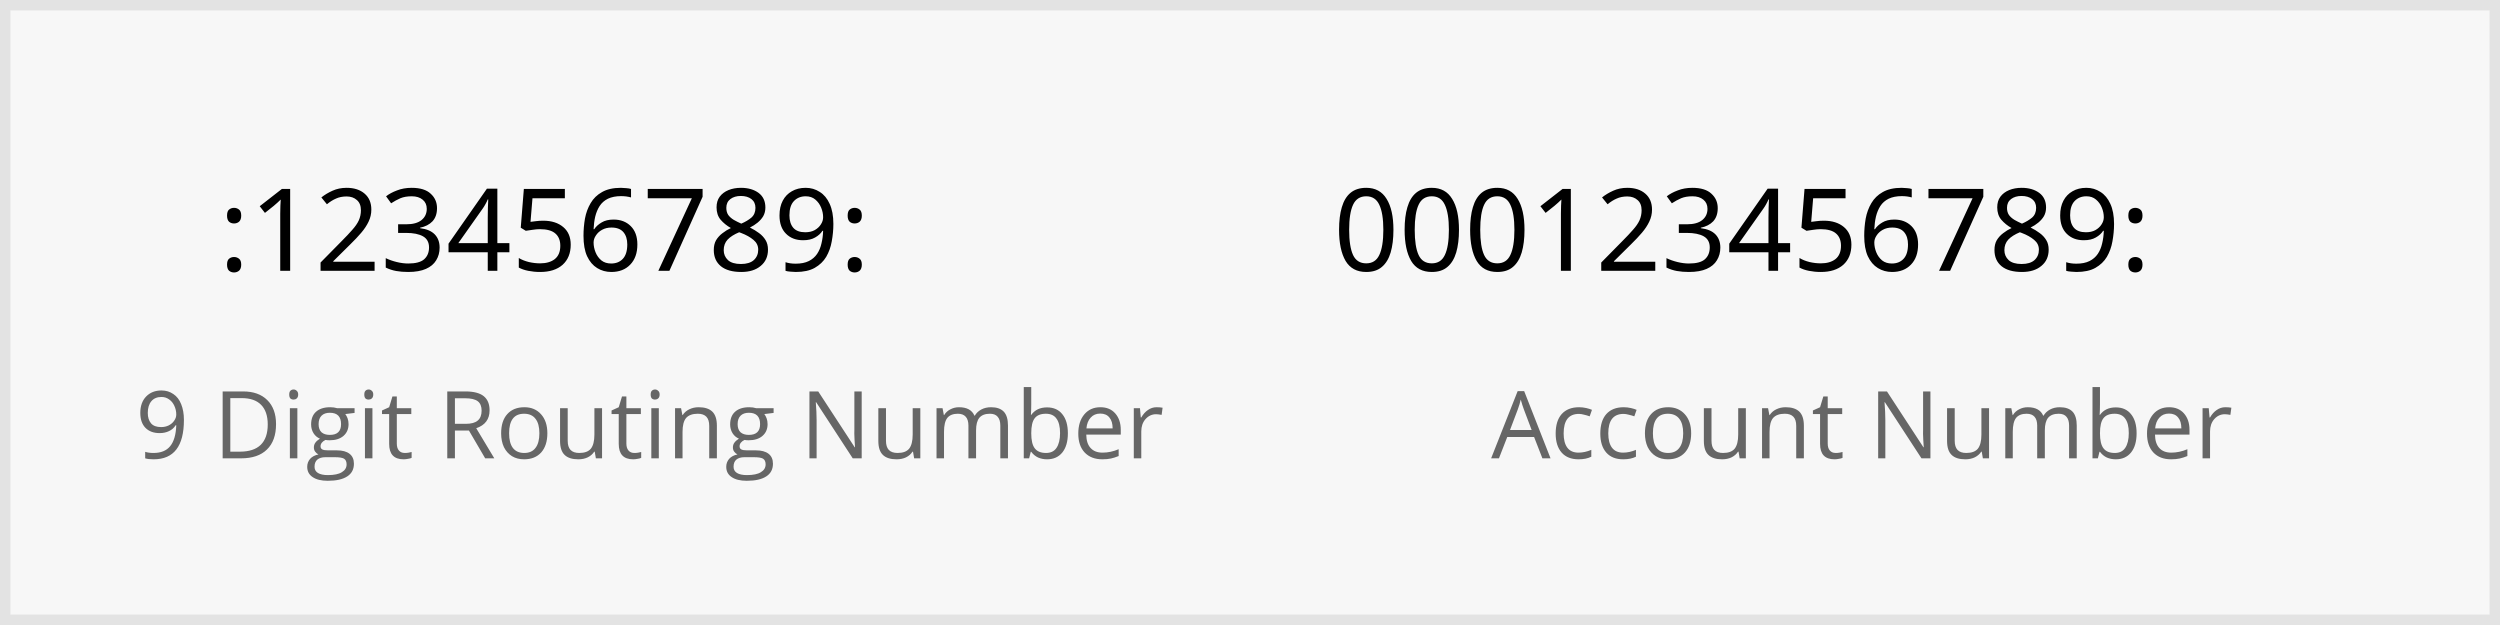
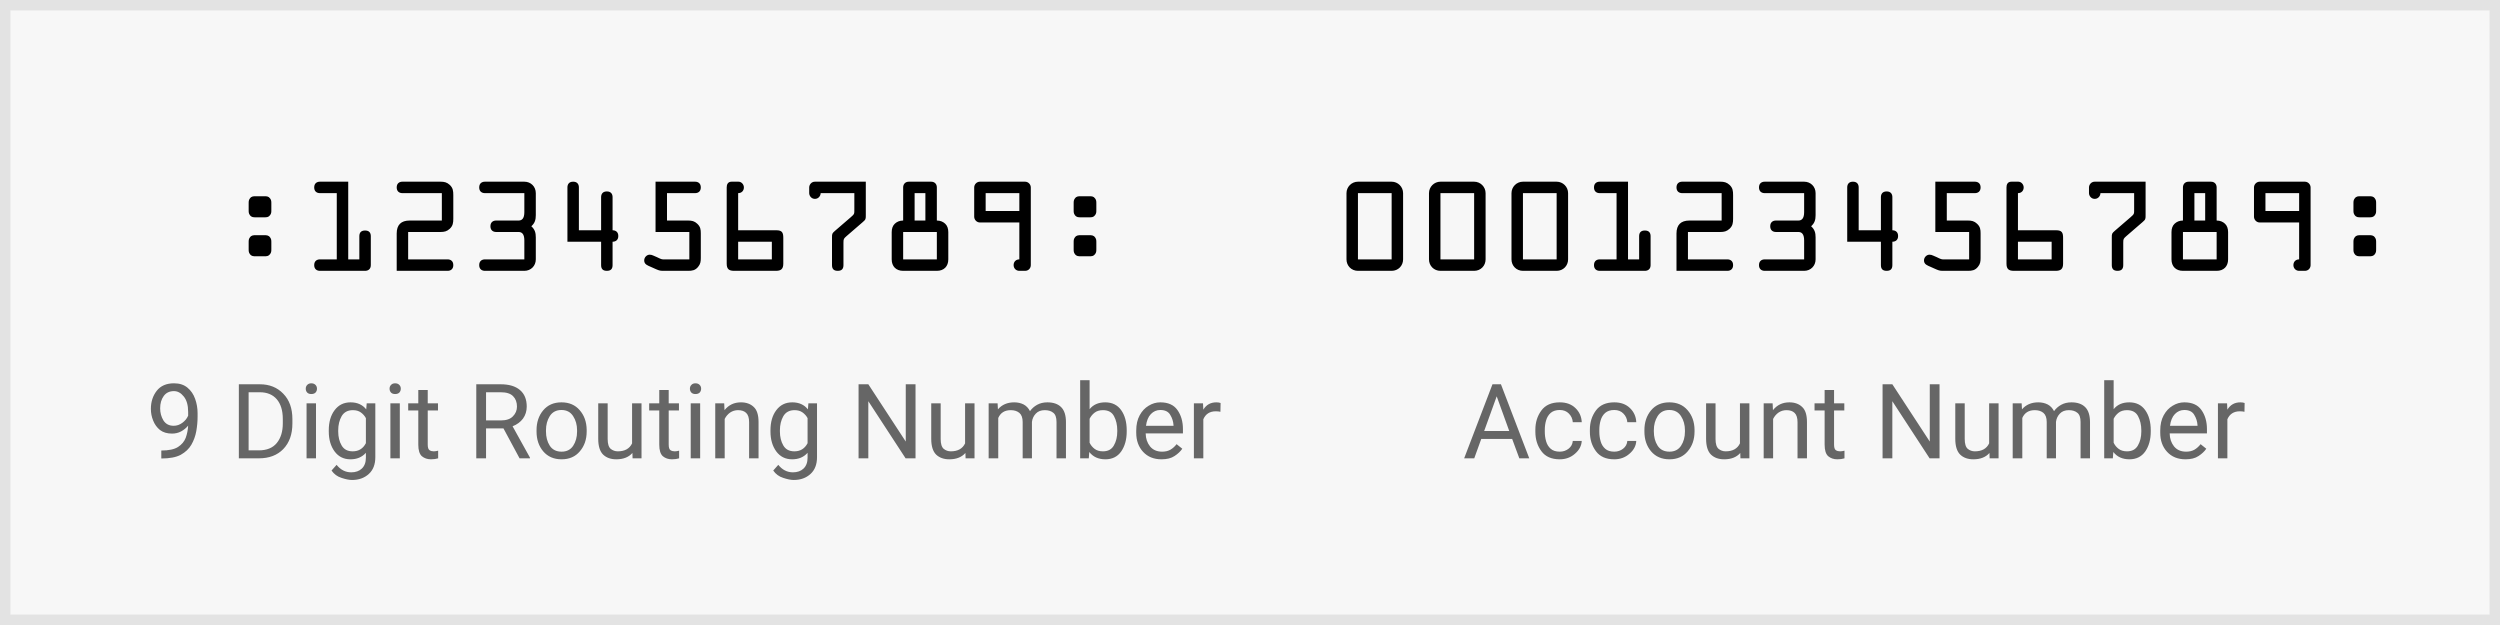
<svg xmlns="http://www.w3.org/2000/svg" width="240px" height="60px" viewBox="0 0 240 60" version="1.1">
  <defs />
  <g id="Bank-Numbers" stroke="none" stroke-width="1" fill="none" fill-rule="evenodd">
    <rect id="Rectangle-2-Copy-16" stroke="#E3E3E3" fill-opacity="0.08" fill="#979797" x="0.5" y="0.5" width="239" height="59" />
-     <text id="9-Digit-Routing-Numb" font-family="OpenSans-Semibold, Open Sans" font-size="9" font-weight="500" fill="#666666">
-       <tspan x="13" y="44">9 Digit Routing Number</tspan>
+     <text id="9-Digit-Routing-Numb" font-family="Roboto-Regular, Roboto" font-size="10" font-weight="normal" fill="#666666">
+       <tspan x="14" y="44">9 Digit Routing Number</tspan>
    </text>
-     <text id=":123456789:" font-family="OCRAStd, OCR A Std" font-size="11" font-weight="normal" fill="#000000">
-       <tspan x="21" y="26">:123456789:</tspan>
-     </text>
-     <text id="000123456789:" font-family="OCRAStd, OCR A Std" font-size="11" font-weight="normal" fill="#000000">
-       <tspan x="128.02" y="26">000123456789:</tspan>
-     </text>
-     <text id="Account-Number" font-family="OpenSans-Semibold, Open Sans" font-size="9" font-weight="500" fill="#666666">
-       <tspan x="143.15" y="44">Account Number</tspan>
+     <path d="M25.356,24.603 L24.564,24.603 C24.322,24.603 24.146,24.603 23.992,24.394 C23.871,24.229 23.871,24.108 23.871,23.899 L23.871,23.283 C23.871,23.074 23.871,22.953 23.992,22.788 C24.146,22.579 24.322,22.579 24.564,22.579 L25.356,22.579 C25.598,22.579 25.774,22.579 25.928,22.788 C26.049,22.953 26.049,23.074 26.049,23.283 L26.049,23.899 C26.049,24.108 26.049,24.229 25.928,24.394 C25.774,24.603 25.598,24.603 25.356,24.603 Z M25.356,20.863 L24.564,20.863 C24.322,20.863 24.146,20.863 23.992,20.654 C23.871,20.489 23.871,20.368 23.871,20.159 L23.871,19.543 C23.871,19.334 23.871,19.213 23.992,19.048 C24.146,18.839 24.322,18.839 24.564,18.839 L25.356,18.839 C25.598,18.839 25.774,18.839 25.928,19.048 C26.049,19.213 26.049,19.334 26.049,19.543 L26.049,20.159 C26.049,20.368 26.049,20.489 25.928,20.654 C25.774,20.863 25.598,20.863 25.356,20.863 Z M33.43,24.9 L34.497,24.9 L34.497,22.678 C34.497,22.359 34.64,22.128 35.047,22.128 C35.454,22.128 35.597,22.359 35.597,22.678 L35.597,25.45 C35.597,25.846 35.333,26 35.047,26 L30.713,26 C30.427,26 30.163,25.846 30.163,25.45 C30.163,25.054 30.427,24.9 30.713,24.9 L32.33,24.9 L32.33,18.542 L30.713,18.542 C30.427,18.542 30.163,18.388 30.163,17.992 C30.163,17.596 30.427,17.442 30.713,17.442 L33.43,17.442 L33.43,24.9 Z M39.183,22.271 L39.183,24.9 L42.967,24.9 C43.253,24.9 43.517,25.054 43.517,25.45 C43.517,25.846 43.253,26 42.967,26 L38.083,26 L38.083,22.414 C38.083,21.589 38.501,21.171 39.326,21.171 L42.417,21.171 L42.417,18.542 L38.633,18.542 C38.347,18.542 38.083,18.388 38.083,17.992 C38.083,17.596 38.347,17.442 38.633,17.442 L42.285,17.442 C42.648,17.442 42.901,17.497 43.176,17.75 C43.484,18.036 43.517,18.333 43.517,18.729 L43.517,20.984 C43.517,21.38 43.484,21.677 43.176,21.963 C42.901,22.216 42.648,22.271 42.285,22.271 L39.183,22.271 Z M50.337,18.542 L46.553,18.542 C46.267,18.542 46.003,18.388 46.003,17.992 C46.003,17.596 46.267,17.442 46.553,17.442 L50.337,17.442 C50.964,17.442 51.437,17.915 51.437,18.542 L51.437,20.654 C51.437,21.094 51.349,21.413 51.008,21.721 C51.349,22.029 51.437,22.348 51.437,22.788 L51.437,24.9 C51.437,25.527 50.964,26 50.337,26 L46.553,26 C46.267,26 46.003,25.846 46.003,25.45 C46.003,25.054 46.267,24.9 46.553,24.9 L50.337,24.9 L50.337,23.074 C50.337,22.458 50.095,22.271 49.787,22.271 L47.631,22.271 C47.345,22.271 47.081,22.117 47.081,21.721 C47.081,21.325 47.345,21.171 47.631,21.171 L49.787,21.171 C50.095,21.171 50.337,20.984 50.337,20.368 L50.337,18.542 Z M55.573,22.106 L57.707,22.106 L57.707,18.927 C57.707,18.652 57.839,18.377 58.257,18.377 C58.675,18.377 58.807,18.652 58.807,18.927 L58.807,22.106 C59.093,22.106 59.357,22.26 59.357,22.656 C59.357,23.052 59.093,23.206 58.807,23.206 L58.807,25.45 C58.807,25.802 58.653,26 58.257,26 C57.861,26 57.707,25.802 57.707,25.45 L57.707,23.206 L54.473,23.206 L54.473,17.992 C54.473,17.717 54.605,17.442 55.023,17.442 C55.441,17.442 55.573,17.717 55.573,17.992 L55.573,22.106 Z M64.032,18.542 L64.032,21.171 L66.056,21.171 C66.408,21.171 66.672,21.226 66.936,21.479 C67.244,21.765 67.277,22.029 67.277,22.414 L67.277,24.768 C67.277,25.109 67.244,25.351 67.013,25.626 C66.738,25.956 66.452,26 66.056,26 L63.614,26 C63.328,26 63.163,25.923 62.888,25.802 L62.47,25.615 C62.173,25.483 61.843,25.384 61.843,24.999 C61.843,24.713 62.085,24.449 62.371,24.449 C62.503,24.449 62.602,24.482 62.723,24.537 L63.053,24.68 C63.207,24.746 63.46,24.9 63.636,24.9 L66.177,24.9 L66.177,22.271 L62.932,22.271 L62.932,17.442 L66.727,17.442 C67.013,17.442 67.277,17.596 67.277,17.992 C67.277,18.388 67.013,18.542 66.727,18.542 L64.032,18.542 Z M70.863,18.542 L70.863,22.106 L74.537,22.106 C75.087,22.106 75.197,22.337 75.197,22.843 L75.197,25.307 C75.197,25.824 74.977,26 74.482,26 L70.478,26 C69.961,26 69.763,25.813 69.763,25.307 L69.763,17.992 C69.763,17.739 69.851,17.442 70.236,17.442 L70.896,17.442 C71.182,17.442 71.413,17.706 71.413,17.992 C71.413,18.322 71.182,18.542 70.863,18.542 Z M74.097,23.206 L70.863,23.206 L70.863,24.9 L74.097,24.9 L74.097,23.206 Z M82.017,18.542 L78.783,18.542 C78.783,18.784 78.585,19.092 78.233,19.092 C77.881,19.092 77.683,18.784 77.683,18.542 L77.683,17.992 C77.683,17.75 77.881,17.442 78.233,17.442 L83.117,17.442 L83.117,20.632 C83.117,21.017 83.128,21.061 82.82,21.325 L81.28,22.656 C80.994,22.909 80.972,22.931 80.972,23.316 L80.972,25.45 C80.972,25.802 80.818,26 80.422,26 C80.026,26 79.872,25.802 79.872,25.45 L79.872,22.799 C79.872,22.436 79.883,22.403 80.158,22.161 L81.676,20.852 C82.039,20.533 82.017,20.544 82.017,20.06 L82.017,18.542 Z M87.803,21.171 L88.837,21.171 L88.837,18.542 L87.803,18.542 L87.803,21.171 Z M87.253,17.442 L89.387,17.442 C89.761,17.442 89.937,17.706 89.937,17.992 L89.937,21.171 C90.278,21.171 90.542,21.292 90.74,21.479 C90.938,21.666 91.037,21.941 91.037,22.282 L91.037,24.9 C91.037,25.571 90.619,26 89.937,26 L86.703,26 C86.021,26 85.603,25.571 85.603,24.9 L85.603,22.282 C85.603,21.941 85.702,21.666 85.9,21.479 C86.098,21.292 86.362,21.171 86.703,21.171 L86.703,17.992 C86.703,17.706 86.879,17.442 87.253,17.442 Z M86.703,24.9 L89.937,24.9 L89.937,22.271 L86.703,22.271 L86.703,24.9 Z M97.857,24.9 L97.857,21.358 L94.073,21.358 C93.765,21.358 93.523,21.094 93.523,20.808 L93.523,17.992 C93.523,17.706 93.765,17.442 94.073,17.442 L98.407,17.442 C98.715,17.442 98.957,17.706 98.957,17.992 L98.957,25.45 C98.957,25.747 98.737,26 98.407,26 L97.857,26 C97.527,26 97.307,25.747 97.307,25.45 C97.307,25.12 97.538,24.9 97.857,24.9 Z M94.623,20.258 L97.857,20.258 L97.857,18.542 L94.623,18.542 L94.623,20.258 Z M104.556,24.603 L103.764,24.603 C103.522,24.603 103.346,24.603 103.192,24.394 C103.071,24.229 103.071,24.108 103.071,23.899 L103.071,23.283 C103.071,23.074 103.071,22.953 103.192,22.788 C103.346,22.579 103.522,22.579 103.764,22.579 L104.556,22.579 C104.798,22.579 104.974,22.579 105.128,22.788 C105.249,22.953 105.249,23.074 105.249,23.283 L105.249,23.899 C105.249,24.108 105.249,24.229 105.128,24.394 C104.974,24.603 104.798,24.603 104.556,24.603 Z M104.556,20.863 L103.764,20.863 C103.522,20.863 103.346,20.863 103.192,20.654 C103.071,20.489 103.071,20.368 103.071,20.159 L103.071,19.543 C103.071,19.334 103.071,19.213 103.192,19.048 C103.346,18.839 103.522,18.839 103.764,18.839 L104.556,18.839 C104.798,18.839 104.974,18.839 105.128,19.048 C105.249,19.213 105.249,19.334 105.249,19.543 L105.249,20.159 C105.249,20.368 105.249,20.489 105.128,20.654 C104.974,20.863 104.798,20.863 104.556,20.863 Z" id=":123456789:" fill="#000000" />
+     <path d="M130.363,17.442 L133.597,17.442 C134.202,17.442 134.697,17.937 134.697,18.542 L134.697,24.9 C134.697,25.516 134.224,26 133.597,26 L130.363,26 C129.736,26 129.263,25.516 129.263,24.9 L129.263,18.542 C129.263,17.937 129.758,17.442 130.363,17.442 Z M130.363,24.9 L133.597,24.9 L133.597,18.542 L130.363,18.542 L130.363,24.9 Z M138.283,17.442 L141.517,17.442 C142.122,17.442 142.617,17.937 142.617,18.542 L142.617,24.9 C142.617,25.516 142.144,26 141.517,26 L138.283,26 C137.656,26 137.183,25.516 137.183,24.9 L137.183,18.542 C137.183,17.937 137.678,17.442 138.283,17.442 Z M138.283,24.9 L141.517,24.9 L141.517,18.542 L138.283,18.542 L138.283,24.9 Z M146.203,17.442 L149.437,17.442 C150.042,17.442 150.537,17.937 150.537,18.542 L150.537,24.9 C150.537,25.516 150.064,26 149.437,26 L146.203,26 C145.576,26 145.103,25.516 145.103,24.9 L145.103,18.542 C145.103,17.937 145.598,17.442 146.203,17.442 Z M146.203,24.9 L149.437,24.9 L149.437,18.542 L146.203,18.542 L146.203,24.9 Z M156.29,24.9 L157.357,24.9 L157.357,22.678 C157.357,22.359 157.5,22.128 157.907,22.128 C158.314,22.128 158.457,22.359 158.457,22.678 L158.457,25.45 C158.457,25.846 158.193,26 157.907,26 L153.573,26 C153.287,26 153.023,25.846 153.023,25.45 C153.023,25.054 153.287,24.9 153.573,24.9 L155.19,24.9 L155.19,18.542 L153.573,18.542 C153.287,18.542 153.023,18.388 153.023,17.992 C153.023,17.596 153.287,17.442 153.573,17.442 L156.29,17.442 L156.29,24.9 Z M162.043,22.271 L162.043,24.9 L165.827,24.9 C166.113,24.9 166.377,25.054 166.377,25.45 C166.377,25.846 166.113,26 165.827,26 L160.943,26 L160.943,22.414 C160.943,21.589 161.361,21.171 162.186,21.171 L165.277,21.171 L165.277,18.542 L161.493,18.542 C161.207,18.542 160.943,18.388 160.943,17.992 C160.943,17.596 161.207,17.442 161.493,17.442 L165.145,17.442 C165.508,17.442 165.761,17.497 166.036,17.75 C166.344,18.036 166.377,18.333 166.377,18.729 L166.377,20.984 C166.377,21.38 166.344,21.677 166.036,21.963 C165.761,22.216 165.508,22.271 165.145,22.271 L162.043,22.271 Z M173.197,18.542 L169.413,18.542 C169.127,18.542 168.863,18.388 168.863,17.992 C168.863,17.596 169.127,17.442 169.413,17.442 L173.197,17.442 C173.824,17.442 174.297,17.915 174.297,18.542 L174.297,20.654 C174.297,21.094 174.209,21.413 173.868,21.721 C174.209,22.029 174.297,22.348 174.297,22.788 L174.297,24.9 C174.297,25.527 173.824,26 173.197,26 L169.413,26 C169.127,26 168.863,25.846 168.863,25.45 C168.863,25.054 169.127,24.9 169.413,24.9 L173.197,24.9 L173.197,23.074 C173.197,22.458 172.955,22.271 172.647,22.271 L170.491,22.271 C170.205,22.271 169.941,22.117 169.941,21.721 C169.941,21.325 170.205,21.171 170.491,21.171 L172.647,21.171 C172.955,21.171 173.197,20.984 173.197,20.368 L173.197,18.542 Z M178.433,22.106 L180.567,22.106 L180.567,18.927 C180.567,18.652 180.699,18.377 181.117,18.377 C181.535,18.377 181.667,18.652 181.667,18.927 L181.667,22.106 C181.953,22.106 182.217,22.26 182.217,22.656 C182.217,23.052 181.953,23.206 181.667,23.206 L181.667,25.45 C181.667,25.802 181.513,26 181.117,26 C180.721,26 180.567,25.802 180.567,25.45 L180.567,23.206 L177.333,23.206 L177.333,17.992 C177.333,17.717 177.465,17.442 177.883,17.442 C178.301,17.442 178.433,17.717 178.433,17.992 L178.433,22.106 Z M186.892,18.542 L186.892,21.171 L188.916,21.171 C189.268,21.171 189.532,21.226 189.796,21.479 C190.104,21.765 190.137,22.029 190.137,22.414 L190.137,24.768 C190.137,25.109 190.104,25.351 189.873,25.626 C189.598,25.956 189.312,26 188.916,26 L186.474,26 C186.188,26 186.023,25.923 185.748,25.802 L185.33,25.615 C185.033,25.483 184.703,25.384 184.703,24.999 C184.703,24.713 184.945,24.449 185.231,24.449 C185.363,24.449 185.462,24.482 185.583,24.537 L185.913,24.68 C186.067,24.746 186.32,24.9 186.496,24.9 L189.037,24.9 L189.037,22.271 L185.792,22.271 L185.792,17.442 L189.587,17.442 C189.873,17.442 190.137,17.596 190.137,17.992 C190.137,18.388 189.873,18.542 189.587,18.542 L186.892,18.542 Z M193.723,18.542 L193.723,22.106 L197.397,22.106 C197.947,22.106 198.057,22.337 198.057,22.843 L198.057,25.307 C198.057,25.824 197.837,26 197.342,26 L193.338,26 C192.821,26 192.623,25.813 192.623,25.307 L192.623,17.992 C192.623,17.739 192.711,17.442 193.096,17.442 L193.756,17.442 C194.042,17.442 194.273,17.706 194.273,17.992 C194.273,18.322 194.042,18.542 193.723,18.542 Z M196.957,23.206 L193.723,23.206 L193.723,24.9 L196.957,24.9 L196.957,23.206 Z M204.877,18.542 L201.643,18.542 C201.643,18.784 201.445,19.092 201.093,19.092 C200.741,19.092 200.543,18.784 200.543,18.542 L200.543,17.992 C200.543,17.75 200.741,17.442 201.093,17.442 L205.977,17.442 L205.977,20.632 C205.977,21.017 205.988,21.061 205.68,21.325 L204.14,22.656 C203.854,22.909 203.832,22.931 203.832,23.316 L203.832,25.45 C203.832,25.802 203.678,26 203.282,26 C202.886,26 202.732,25.802 202.732,25.45 L202.732,22.799 C202.732,22.436 202.743,22.403 203.018,22.161 L204.536,20.852 C204.899,20.533 204.877,20.544 204.877,20.06 L204.877,18.542 Z M210.663,21.171 L211.697,21.171 L211.697,18.542 L210.663,18.542 L210.663,21.171 Z M210.113,17.442 L212.247,17.442 C212.621,17.442 212.797,17.706 212.797,17.992 L212.797,21.171 C213.138,21.171 213.402,21.292 213.6,21.479 C213.798,21.666 213.897,21.941 213.897,22.282 L213.897,24.9 C213.897,25.571 213.479,26 212.797,26 L209.563,26 C208.881,26 208.463,25.571 208.463,24.9 L208.463,22.282 C208.463,21.941 208.562,21.666 208.76,21.479 C208.958,21.292 209.222,21.171 209.563,21.171 L209.563,17.992 C209.563,17.706 209.739,17.442 210.113,17.442 Z M209.563,24.9 L212.797,24.9 L212.797,22.271 L209.563,22.271 L209.563,24.9 Z M220.717,24.9 L220.717,21.358 L216.933,21.358 C216.625,21.358 216.383,21.094 216.383,20.808 L216.383,17.992 C216.383,17.706 216.625,17.442 216.933,17.442 L221.267,17.442 C221.575,17.442 221.817,17.706 221.817,17.992 L221.817,25.45 C221.817,25.747 221.597,26 221.267,26 L220.717,26 C220.387,26 220.167,25.747 220.167,25.45 C220.167,25.12 220.398,24.9 220.717,24.9 Z M217.483,20.258 L220.717,20.258 L220.717,18.542 L217.483,18.542 L217.483,20.258 Z M227.416,24.603 L226.624,24.603 C226.382,24.603 226.206,24.603 226.052,24.394 C225.931,24.229 225.931,24.108 225.931,23.899 L225.931,23.283 C225.931,23.074 225.931,22.953 226.052,22.788 C226.206,22.579 226.382,22.579 226.624,22.579 L227.416,22.579 C227.658,22.579 227.834,22.579 227.988,22.788 C228.109,22.953 228.109,23.074 228.109,23.283 L228.109,23.899 C228.109,24.108 228.109,24.229 227.988,24.394 C227.834,24.603 227.658,24.603 227.416,24.603 Z M227.416,20.863 L226.624,20.863 C226.382,20.863 226.206,20.863 226.052,20.654 C225.931,20.489 225.931,20.368 225.931,20.159 L225.931,19.543 C225.931,19.334 225.931,19.213 226.052,19.048 C226.206,18.839 226.382,18.839 226.624,18.839 L227.416,18.839 C227.658,18.839 227.834,18.839 227.988,19.048 C228.109,19.213 228.109,19.334 228.109,19.543 L228.109,20.159 C228.109,20.368 228.109,20.489 227.988,20.654 C227.834,20.863 227.658,20.863 227.416,20.863 Z" id="000123456789:" fill="#000000" />
+     <text id="Account-Number" font-family="Roboto-Regular, Roboto" font-size="10" font-weight="normal" fill="#666666">
+       <tspan x="140.417" y="44">Account Number</tspan>
    </text>
  </g>
</svg>
